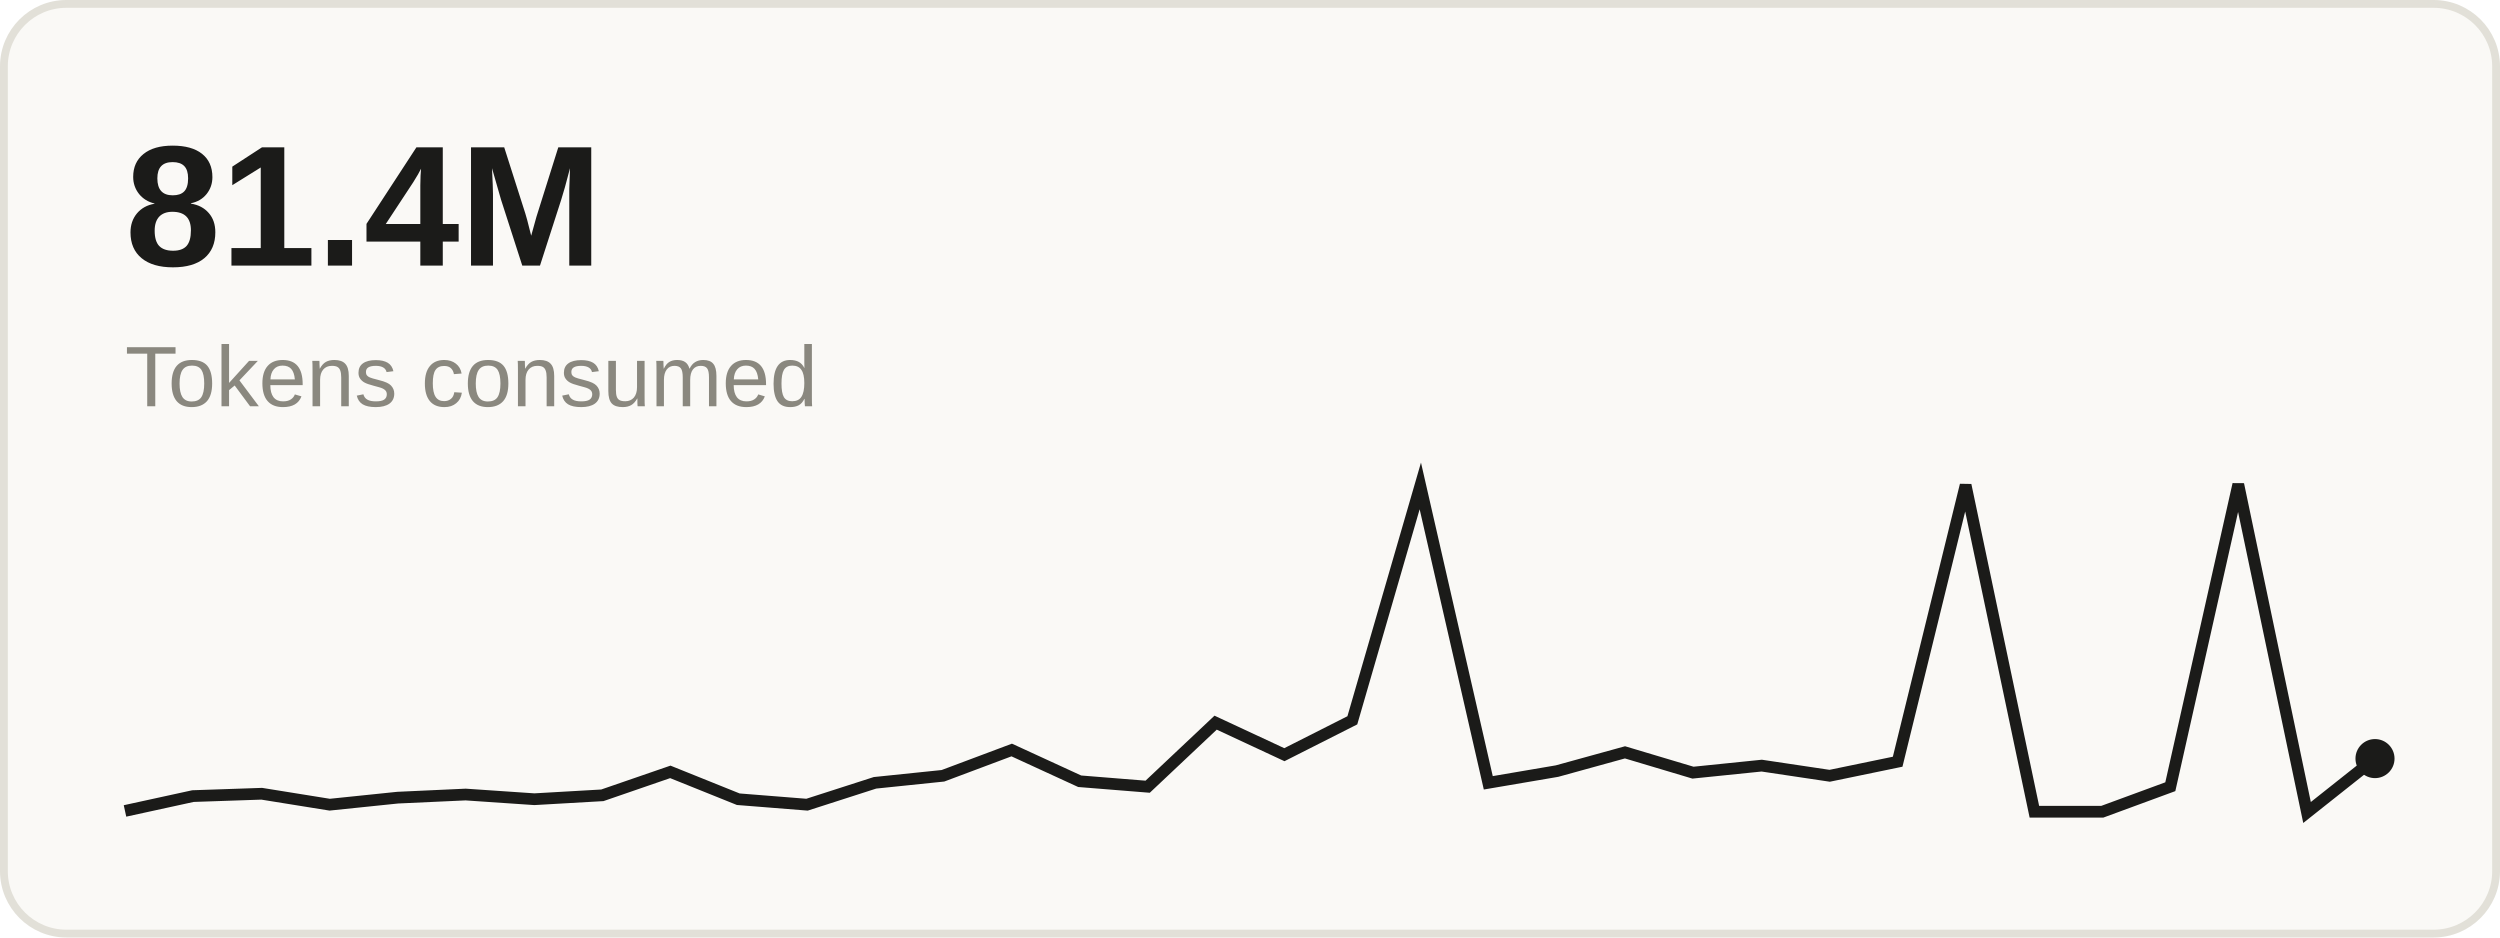
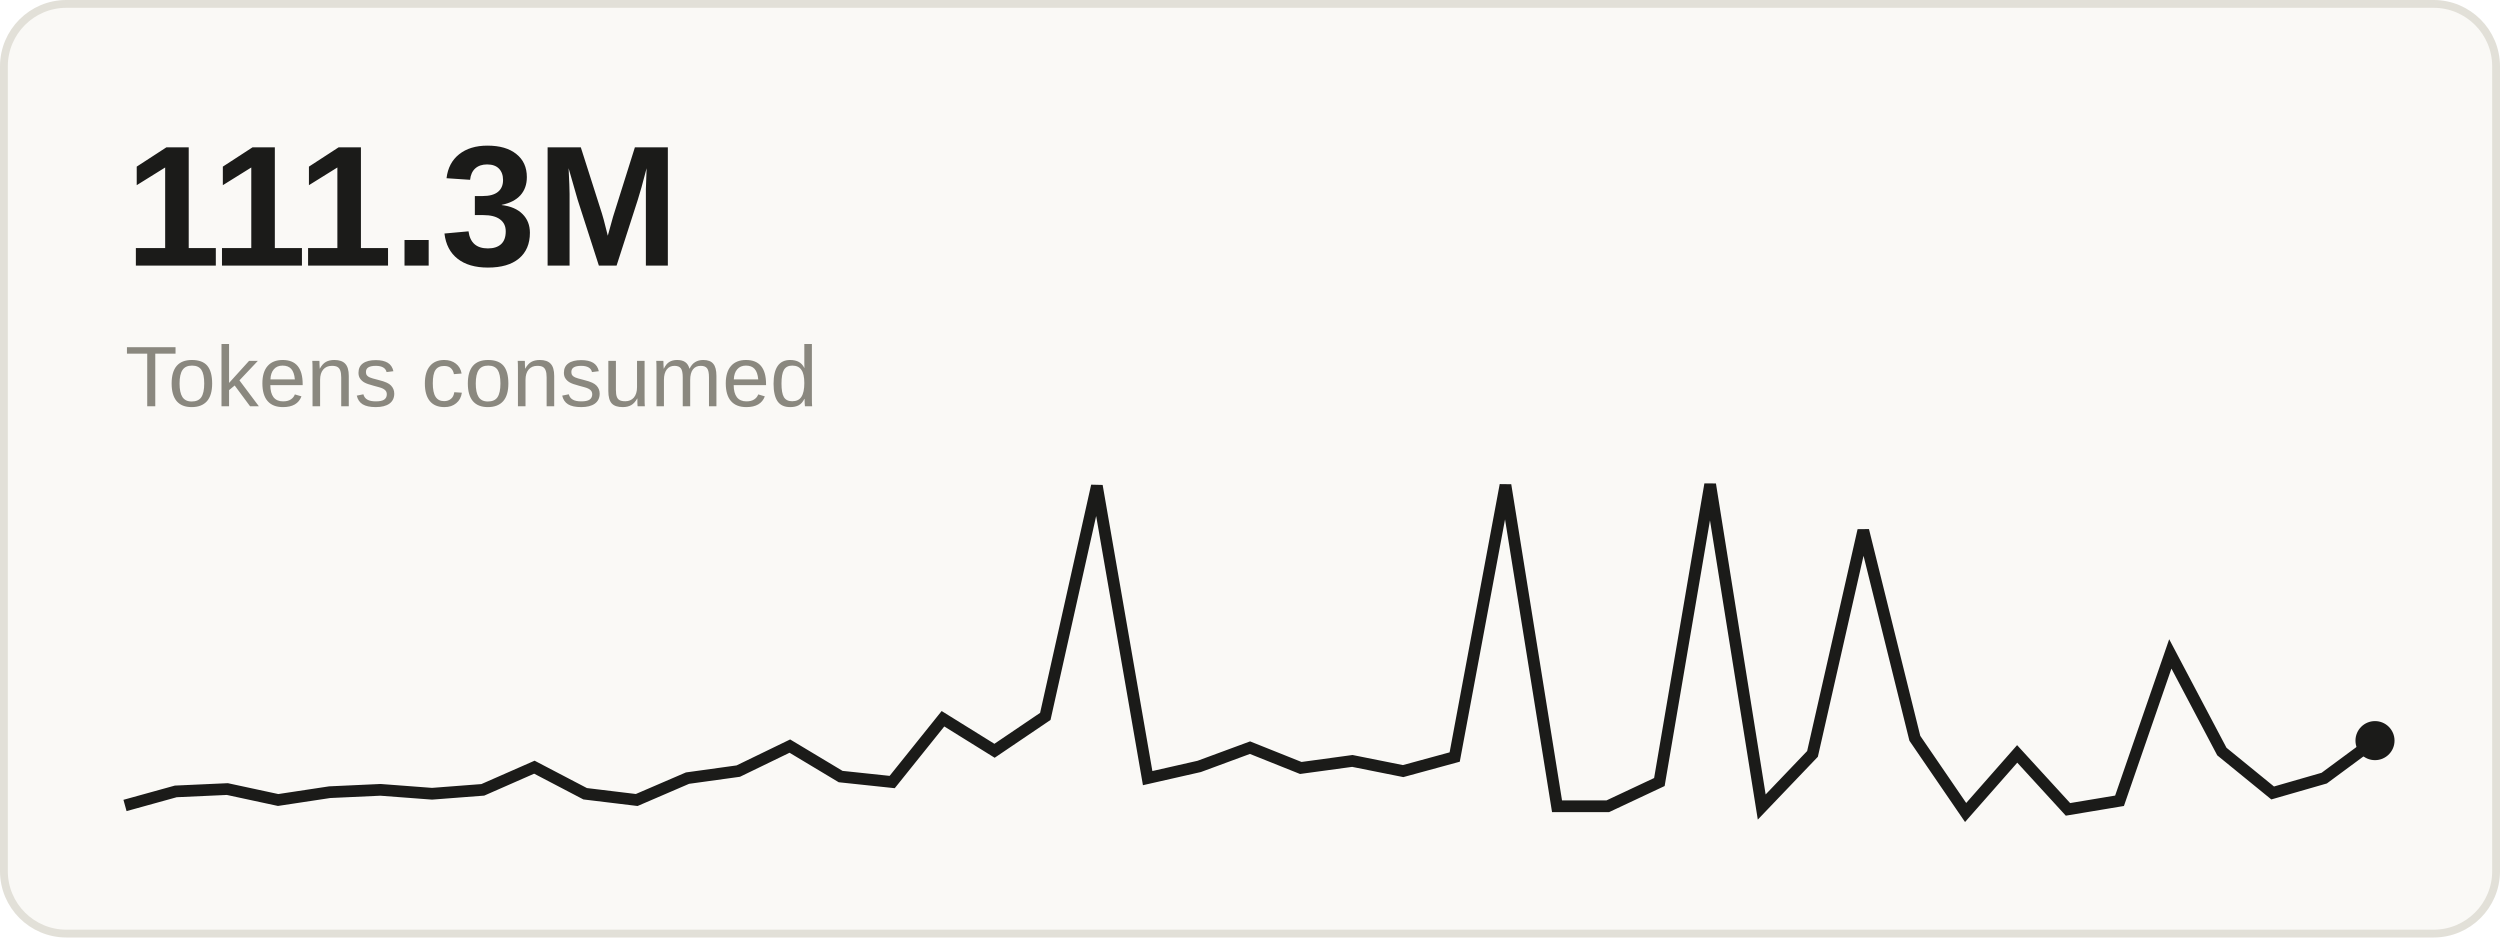
<svg xmlns="http://www.w3.org/2000/svg" width="320" height="120" viewBox="0 0 320 120" role="img" aria-label="Tokens consumed">
  <rect x="0.5" y="0.5" width="319" height="119" rx="8" fill="#faf9f6" stroke="#e2e0d8" />
-   <text x="16" y="34" font-family="Arial,sans-serif" font-size="22" font-weight="bold" fill="#1b1b19">81.4M</text>
+   <text x="16" y="34" font-family="Arial,sans-serif" font-size="22" font-weight="bold" fill="#1b1b19">111.3M</text>
  <text x="16" y="52" font-family="Arial,sans-serif" font-size="11" fill="#8a887f">Tokens consumed</text>
-   <polyline points="16.0,103.8 24.7,101.9 33.5,101.6 42.2,103.0 50.9,102.1 59.6,101.7 68.4,102.3 77.1,101.8 85.8,98.8 94.5,102.3 103.3,103.0 112.0,100.2 120.7,99.3 129.5,96.0 138.2,100.0 146.9,100.7 155.6,92.5 164.4,96.6 173.1,92.2 181.8,62.2 190.5,100.2 199.3,98.7 208.0,96.3 216.7,98.9 225.5,98.0 234.2,99.3 242.9,97.5 251.6,62.1 260.4,103.9 269.1,103.9 277.8,100.7 286.5,62.0 295.3,104.0 304.0,97.1" fill="none" stroke="#1b1b19" stroke-width="1.5" />
-   <circle cx="304.0" cy="97.1" r="2.5" fill="#1b1b19" />
+   <polyline points="16.0,103.1 22.5,101.3 29.1,101.0 35.6,102.4 42.2,101.4 48.7,101.1 55.3,101.6 61.8,101.1 68.4,98.2 74.9,101.6 81.5,102.4 88.0,99.6 94.5,98.7 101.1,95.5 107.6,99.4 114.2,100.1 120.7,92.0 127.3,96.1 133.8,91.7 140.4,62.2 146.9,99.6 153.5,98.1 160.0,95.7 166.5,98.3 173.1,97.4 179.6,98.7 186.2,96.9 192.7,62.1 199.3,103.2 205.8,103.2 212.4,100.1 218.9,62.0 225.5,103.3 232.0,96.5 238.5,67.9 245.1,94.5 251.6,104.0 258.2,96.5 264.7,103.6 271.3,102.5 277.8,83.7 284.4,96.2 290.9,101.5 297.5,99.6 304.0,94.8" fill="none" stroke="#1b1b19" stroke-width="1.5" />
+   <circle cx="304.0" cy="94.8" r="2.5" fill="#1b1b19" />
</svg>
